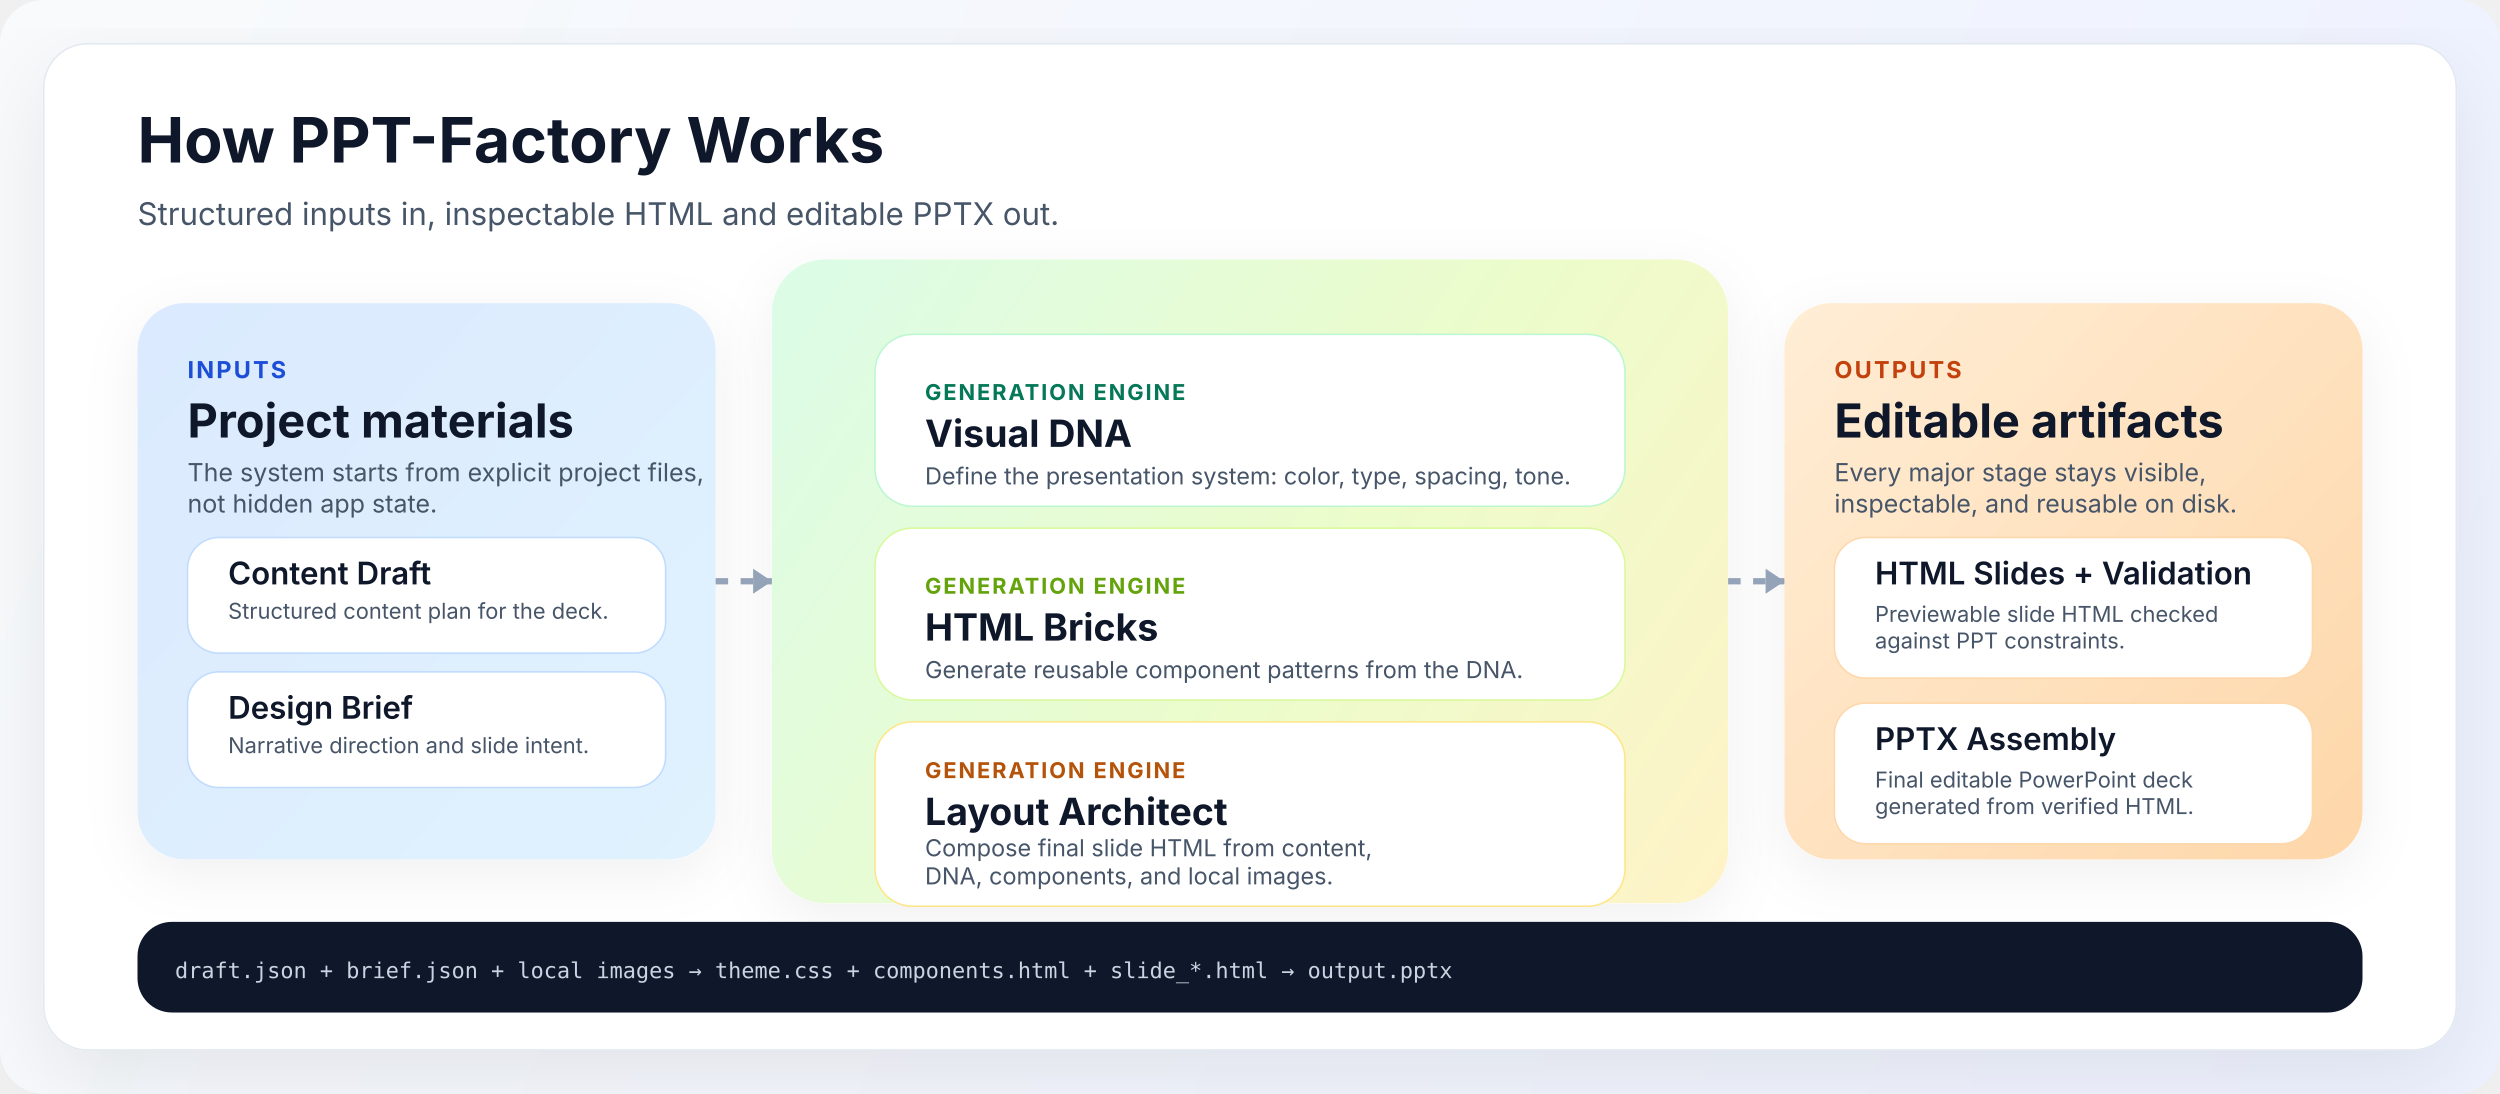
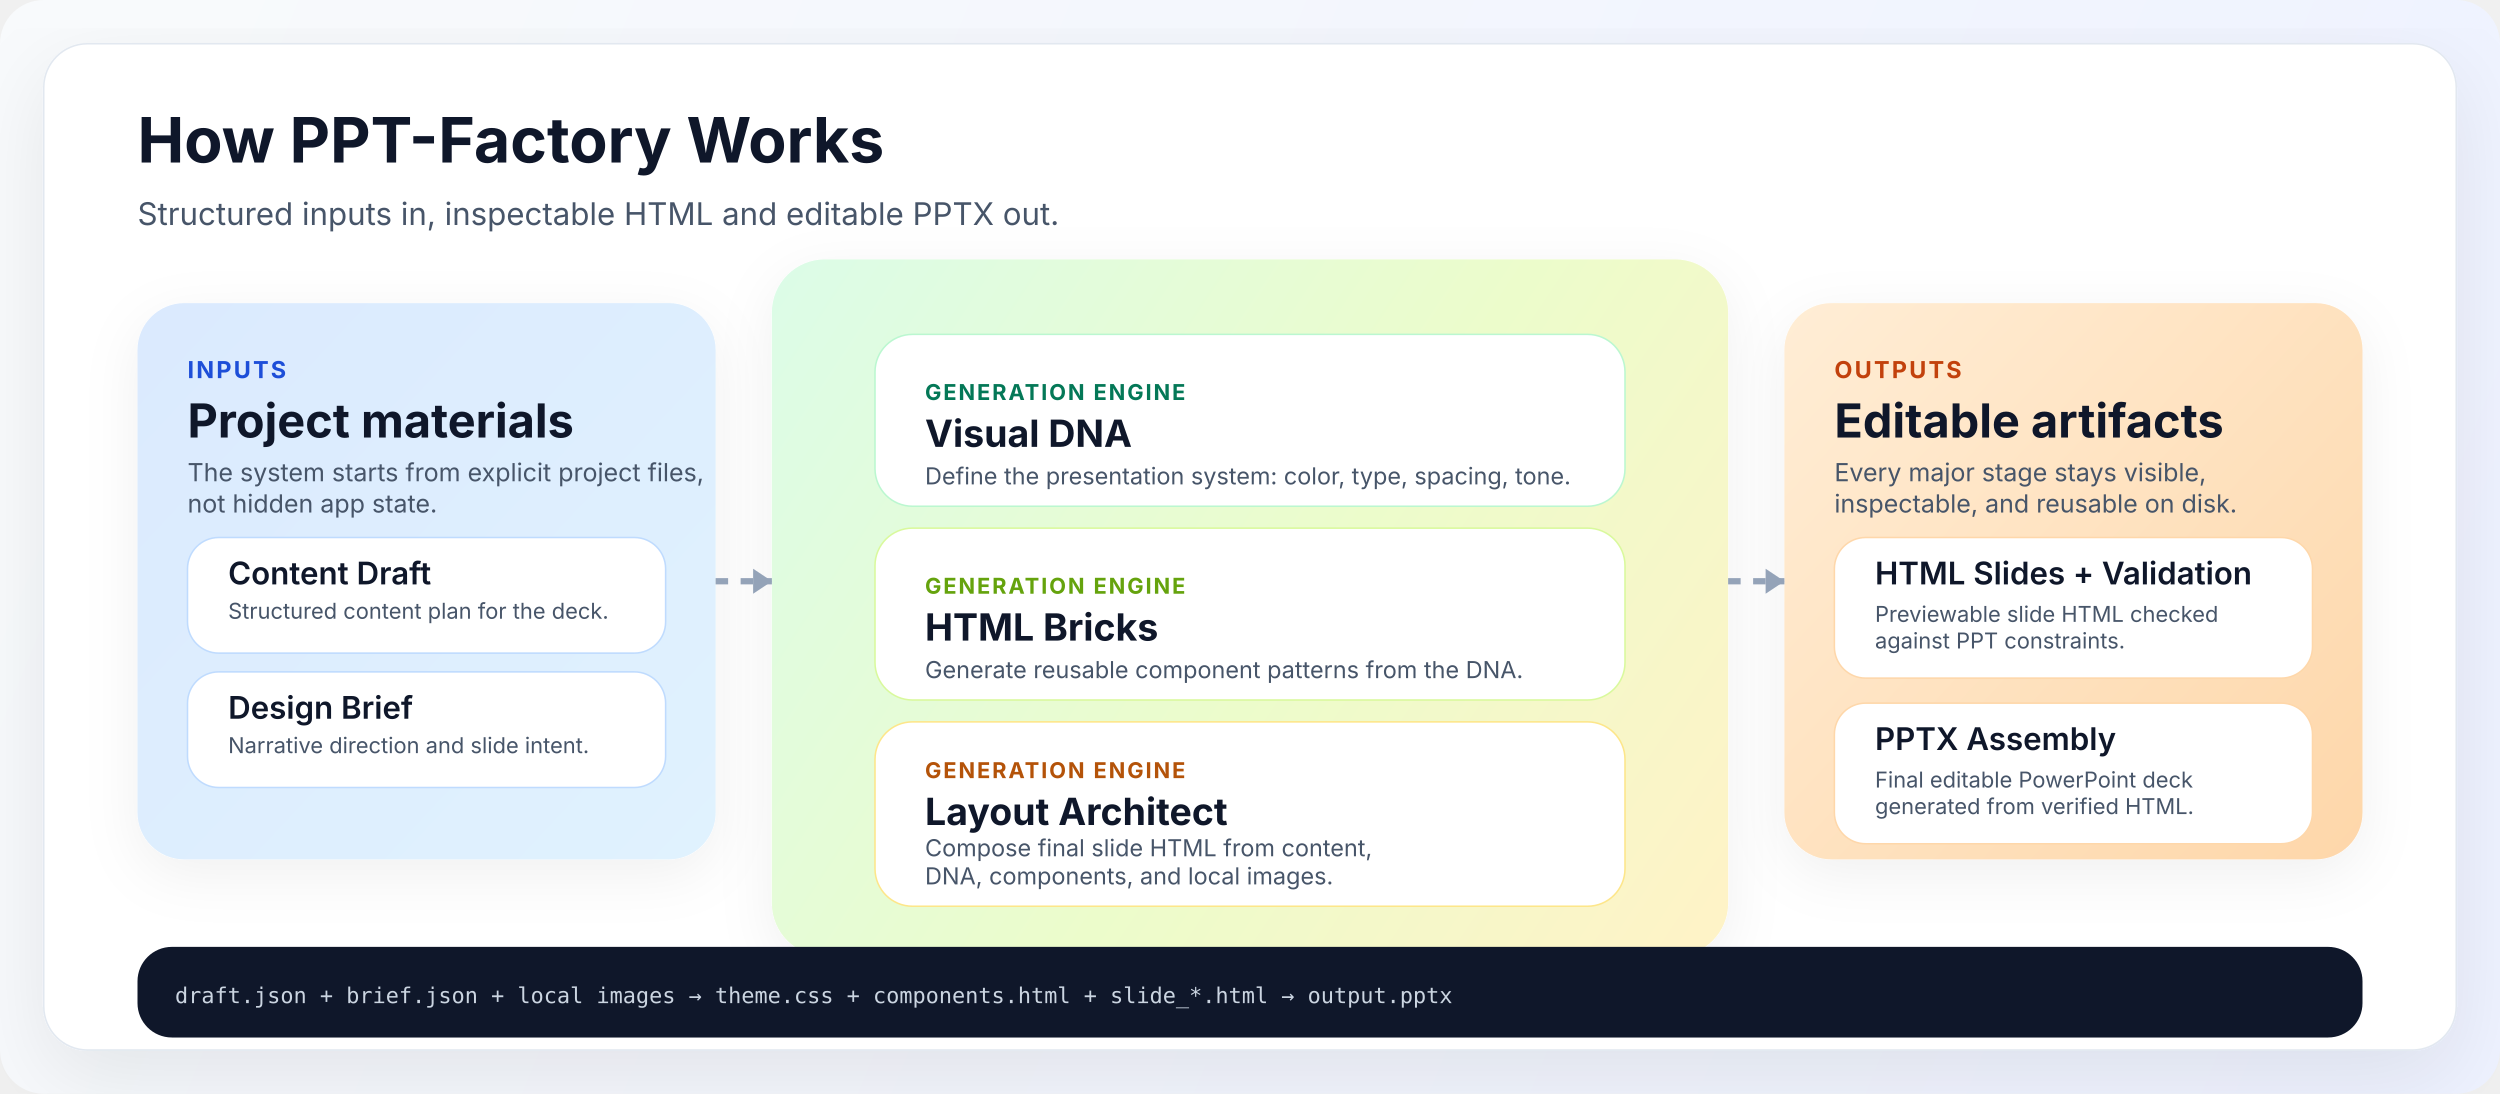
<svg xmlns="http://www.w3.org/2000/svg" width="1600" height="700" viewBox="0 0 1600 700" fill="none" role="img" aria-labelledby="title desc">
  <defs>
    <linearGradient id="bg" x1="64" y1="48" x2="1536" y2="652" gradientUnits="userSpaceOnUse">
      <stop stop-color="#F8FAFC" />
      <stop offset="1" stop-color="#EEF2FF" />
    </linearGradient>
    <linearGradient id="inputs" x1="96" y1="206" x2="462" y2="548" gradientUnits="userSpaceOnUse">
      <stop stop-color="#DBEAFE" />
      <stop offset="1" stop-color="#E0F2FE" />
    </linearGradient>
    <linearGradient id="engine" x1="498" y1="176" x2="1102" y2="578" gradientUnits="userSpaceOnUse">
      <stop stop-color="#DCFCE7" />
      <stop offset="0.55" stop-color="#ECFCCB" />
      <stop offset="1" stop-color="#FEF3C7" />
    </linearGradient>
    <linearGradient id="outputs" x1="1138" y1="206" x2="1504" y2="548" gradientUnits="userSpaceOnUse">
      <stop stop-color="#FFEDD5" />
      <stop offset="1" stop-color="#FED7AA" />
    </linearGradient>
    <filter id="shadow" x="0" y="0" width="1600" height="700" filterUnits="userSpaceOnUse" color-interpolation-filters="sRGB">
      <feDropShadow dx="0" dy="18" stdDeviation="28" flood-color="#0F172A" flood-opacity="0.08" />
    </filter>
    <filter id="cardShadow" x="0" y="0" width="1600" height="700" filterUnits="userSpaceOnUse" color-interpolation-filters="sRGB">
      <feDropShadow dx="0" dy="10" stdDeviation="18" flood-color="#0F172A" flood-opacity="0.06" />
    </filter>
  </defs>
  <rect width="1600" height="700" rx="28" fill="url(#bg)" />
  <rect x="28" y="28" width="1544" height="644" rx="28" fill="#FFFFFF" stroke="#E2E8F0" filter="url(#shadow)" />
  <text x="88" y="104" fill="#0F172A" font-family="Inter, Arial, sans-serif" font-size="40" font-weight="700">How PPT-Factory Works</text>
  <text x="88" y="144" fill="#475569" font-family="Inter, Arial, sans-serif" font-size="20">Structured inputs in, inspectable HTML and editable PPTX out.</text>
  <rect x="88" y="194" width="370" height="356" rx="30" fill="url(#inputs)" filter="url(#cardShadow)" />
-   <rect x="494" y="166" width="612" height="412" rx="34" fill="url(#engine)" filter="url(#cardShadow)" />
+   <rect x="494" y="166" width="612" height="446" rx="34" fill="url(#engine)" filter="url(#cardShadow)" />
  <rect x="1142" y="194" width="370" height="356" rx="30" fill="url(#outputs)" filter="url(#cardShadow)" />
  <text x="120" y="242" fill="#1D4ED8" font-family="Inter, Arial, sans-serif" font-size="15" font-weight="700" letter-spacing="1.4">INPUTS</text>
  <text x="120" y="280" fill="#0F172A" font-family="Inter, Arial, sans-serif" font-size="30" font-weight="700">Project materials</text>
  <text x="120" y="308" fill="#475569" font-family="Inter, Arial, sans-serif" font-size="16">
    <tspan x="120" dy="0">The system starts from explicit project files,</tspan>
    <tspan x="120" dy="20">not hidden app state.</tspan>
  </text>
  <rect x="120" y="344" width="306" height="74" rx="20" fill="#FFFFFF" stroke="#BFDBFE" />
  <text x="146" y="374" fill="#0F172A" font-family="Inter, Arial, sans-serif" font-size="20" font-weight="600">Content Draft</text>
  <text x="146" y="396" fill="#475569" font-family="Inter, Arial, sans-serif" font-size="14">Structured content plan for the deck.</text>
  <rect x="120" y="430" width="306" height="74" rx="20" fill="#FFFFFF" stroke="#BFDBFE" />
  <text x="146" y="460" fill="#0F172A" font-family="Inter, Arial, sans-serif" font-size="20" font-weight="600">Design Brief</text>
  <text x="146" y="482" fill="#475569" font-family="Inter, Arial, sans-serif" font-size="14">Narrative direction and slide intent.</text>
  <rect x="560" y="214" width="480" height="110" rx="24" fill="#FFFFFF" stroke="#BBF7D0" />
  <text x="592" y="256" fill="#047857" font-family="Inter, Arial, sans-serif" font-size="14" font-weight="700" letter-spacing="1.2">GENERATION ENGINE</text>
  <text x="592" y="286" fill="#0F172A" font-family="Inter, Arial, sans-serif" font-size="24" font-weight="700">Visual DNA</text>
  <text x="592" y="310" fill="#475569" font-family="Inter, Arial, sans-serif" font-size="15">Define the presentation system: color, type, spacing, tone.</text>
  <rect x="560" y="338" width="480" height="110" rx="24" fill="#FFFFFF" stroke="#D9F99D" />
  <text x="592" y="380" fill="#65A30D" font-family="Inter, Arial, sans-serif" font-size="14" font-weight="700" letter-spacing="1.2">GENERATION ENGINE</text>
  <text x="592" y="410" fill="#0F172A" font-family="Inter, Arial, sans-serif" font-size="24" font-weight="700">HTML Bricks</text>
  <text x="592" y="434" fill="#475569" font-family="Inter, Arial, sans-serif" font-size="15">Generate reusable component patterns from the DNA.</text>
  <rect x="560" y="462" width="480" height="118" rx="24" fill="#FFFFFF" stroke="#FDE68A" />
  <text x="592" y="498" fill="#B45309" font-family="Inter, Arial, sans-serif" font-size="14" font-weight="700" letter-spacing="1.2">GENERATION ENGINE</text>
  <text x="592" y="528" fill="#0F172A" font-family="Inter, Arial, sans-serif" font-size="24" font-weight="700">Layout Architect</text>
  <text x="592" y="548" fill="#475569" font-family="Inter, Arial, sans-serif" font-size="15">
    <tspan x="592" dy="0">Compose final slide HTML from content,</tspan>
    <tspan x="592" dy="18">DNA, components, and local images.</tspan>
  </text>
  <text x="1174" y="242" fill="#C2410C" font-family="Inter, Arial, sans-serif" font-size="15" font-weight="700" letter-spacing="1.4">OUTPUTS</text>
  <text x="1174" y="280" fill="#0F172A" font-family="Inter, Arial, sans-serif" font-size="30" font-weight="700">Editable artifacts</text>
  <text x="1174" y="308" fill="#475569" font-family="Inter, Arial, sans-serif" font-size="16">
    <tspan x="1174" dy="0">Every major stage stays visible,</tspan>
    <tspan x="1174" dy="20">inspectable, and reusable on disk.</tspan>
  </text>
  <rect x="1174" y="344" width="306" height="90" rx="20" fill="#FFFFFF" stroke="#FED7AA" />
  <text x="1200" y="374" fill="#0F172A" font-family="Inter, Arial, sans-serif" font-size="20" font-weight="600">HTML Slides + Validation</text>
  <text x="1200" y="398" fill="#475569" font-family="Inter, Arial, sans-serif" font-size="14">
    <tspan x="1200" dy="0">Previewable slide HTML checked</tspan>
    <tspan x="1200" dy="17">against PPT constraints.</tspan>
  </text>
  <rect x="1174" y="450" width="306" height="90" rx="20" fill="#FFFFFF" stroke="#FED7AA" />
  <text x="1200" y="480" fill="#0F172A" font-family="Inter, Arial, sans-serif" font-size="20" font-weight="600">PPTX Assembly</text>
  <text x="1200" y="504" fill="#475569" font-family="Inter, Arial, sans-serif" font-size="14">
    <tspan x="1200" dy="0">Final editable PowerPoint deck</tspan>
    <tspan x="1200" dy="17">generated from verified HTML.</tspan>
  </text>
  <line x1="458" y1="372" x2="494" y2="372" stroke="#94A3B8" stroke-width="4" stroke-dasharray="8 8" />
  <polygon points="494,372 482,364 482,380" fill="#94A3B8" />
  <line x1="1106" y1="372" x2="1142" y2="372" stroke="#94A3B8" stroke-width="4" stroke-dasharray="8 8" />
  <polygon points="1142,372 1130,364 1130,380" fill="#94A3B8" />
-   <rect x="88" y="590" width="1424" height="58" rx="22" fill="#0F172A" />
-   <text x="112" y="626" fill="#CBD5E1" font-family="ui-monospace, SFMono-Regular, Menlo, monospace" font-size="14">draft.json + brief.json + local images  →  theme.css + components.html + slide_*.html  →  output.pptx</text>
+   <rect x="88" y="606" width="1424" height="58" rx="22" fill="#0F172A" />
+   <text x="112" y="642" fill="#CBD5E1" font-family="ui-monospace, SFMono-Regular, Menlo, monospace" font-size="14">draft.json + brief.json + local images  →  theme.css + components.html + slide_*.html  →  output.pptx</text>
</svg>
